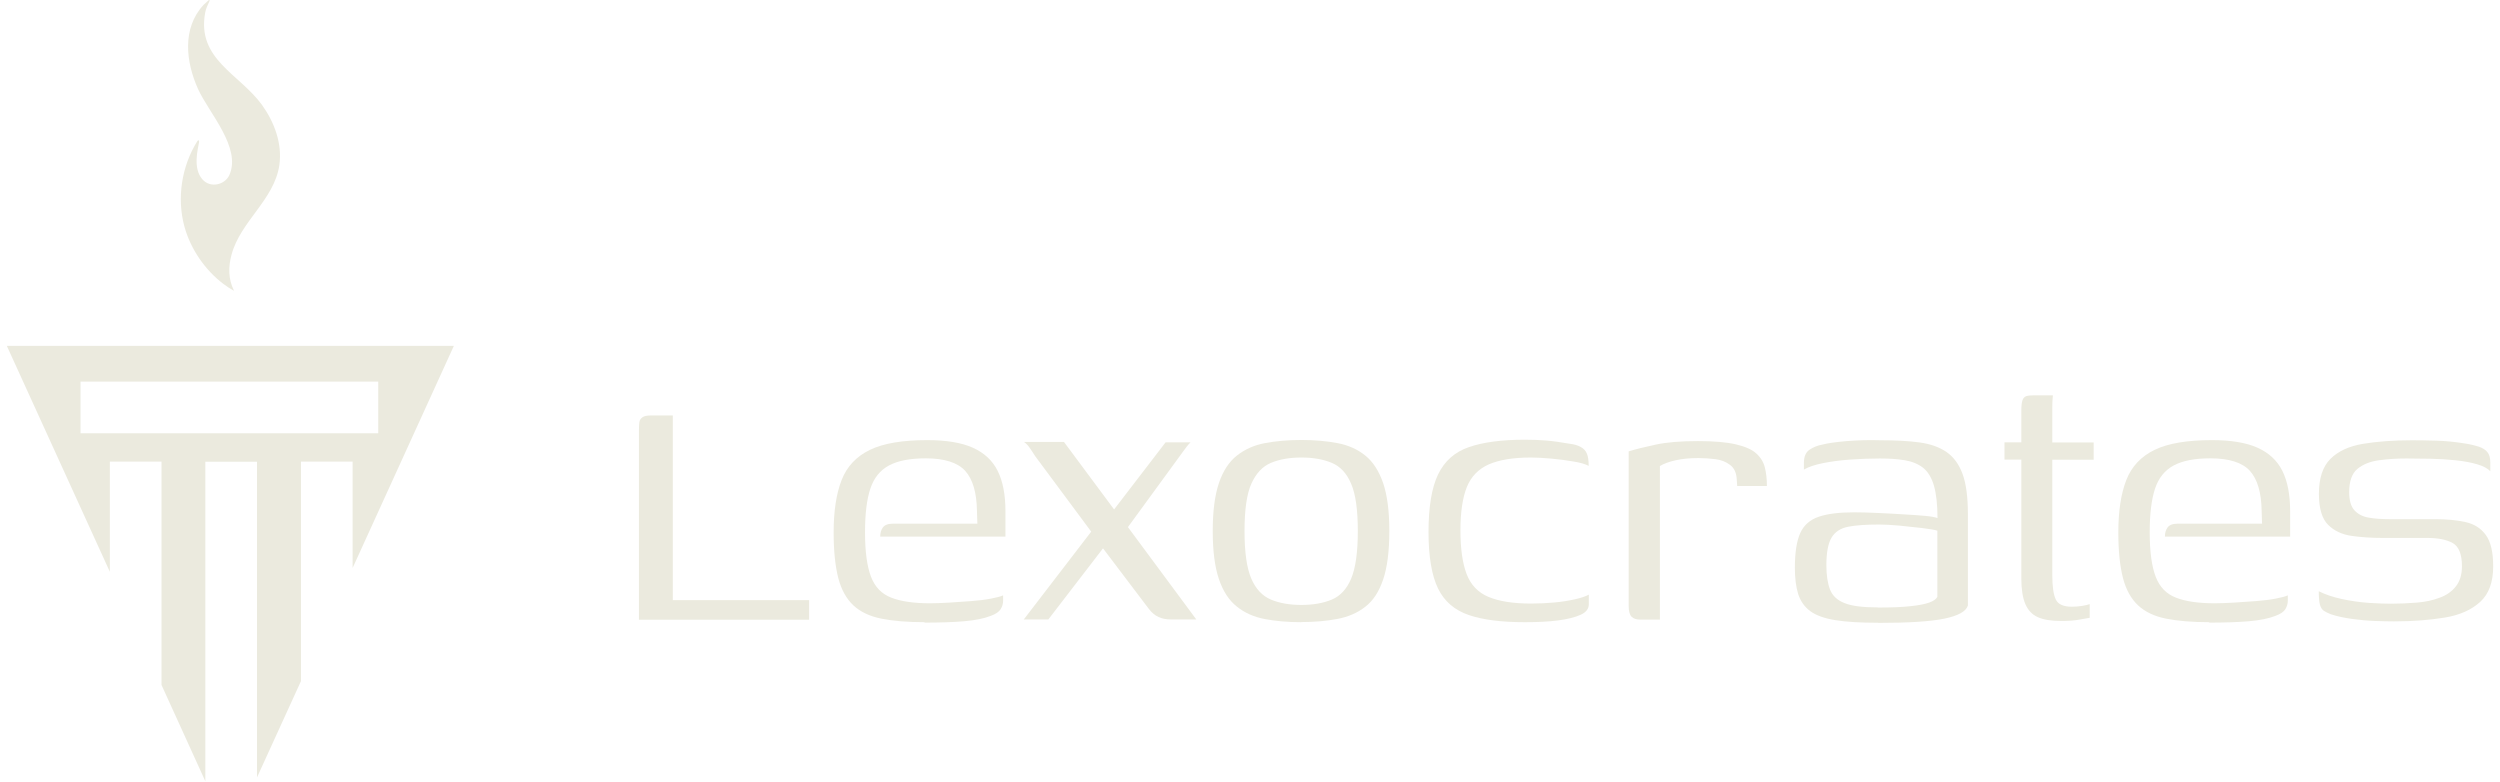
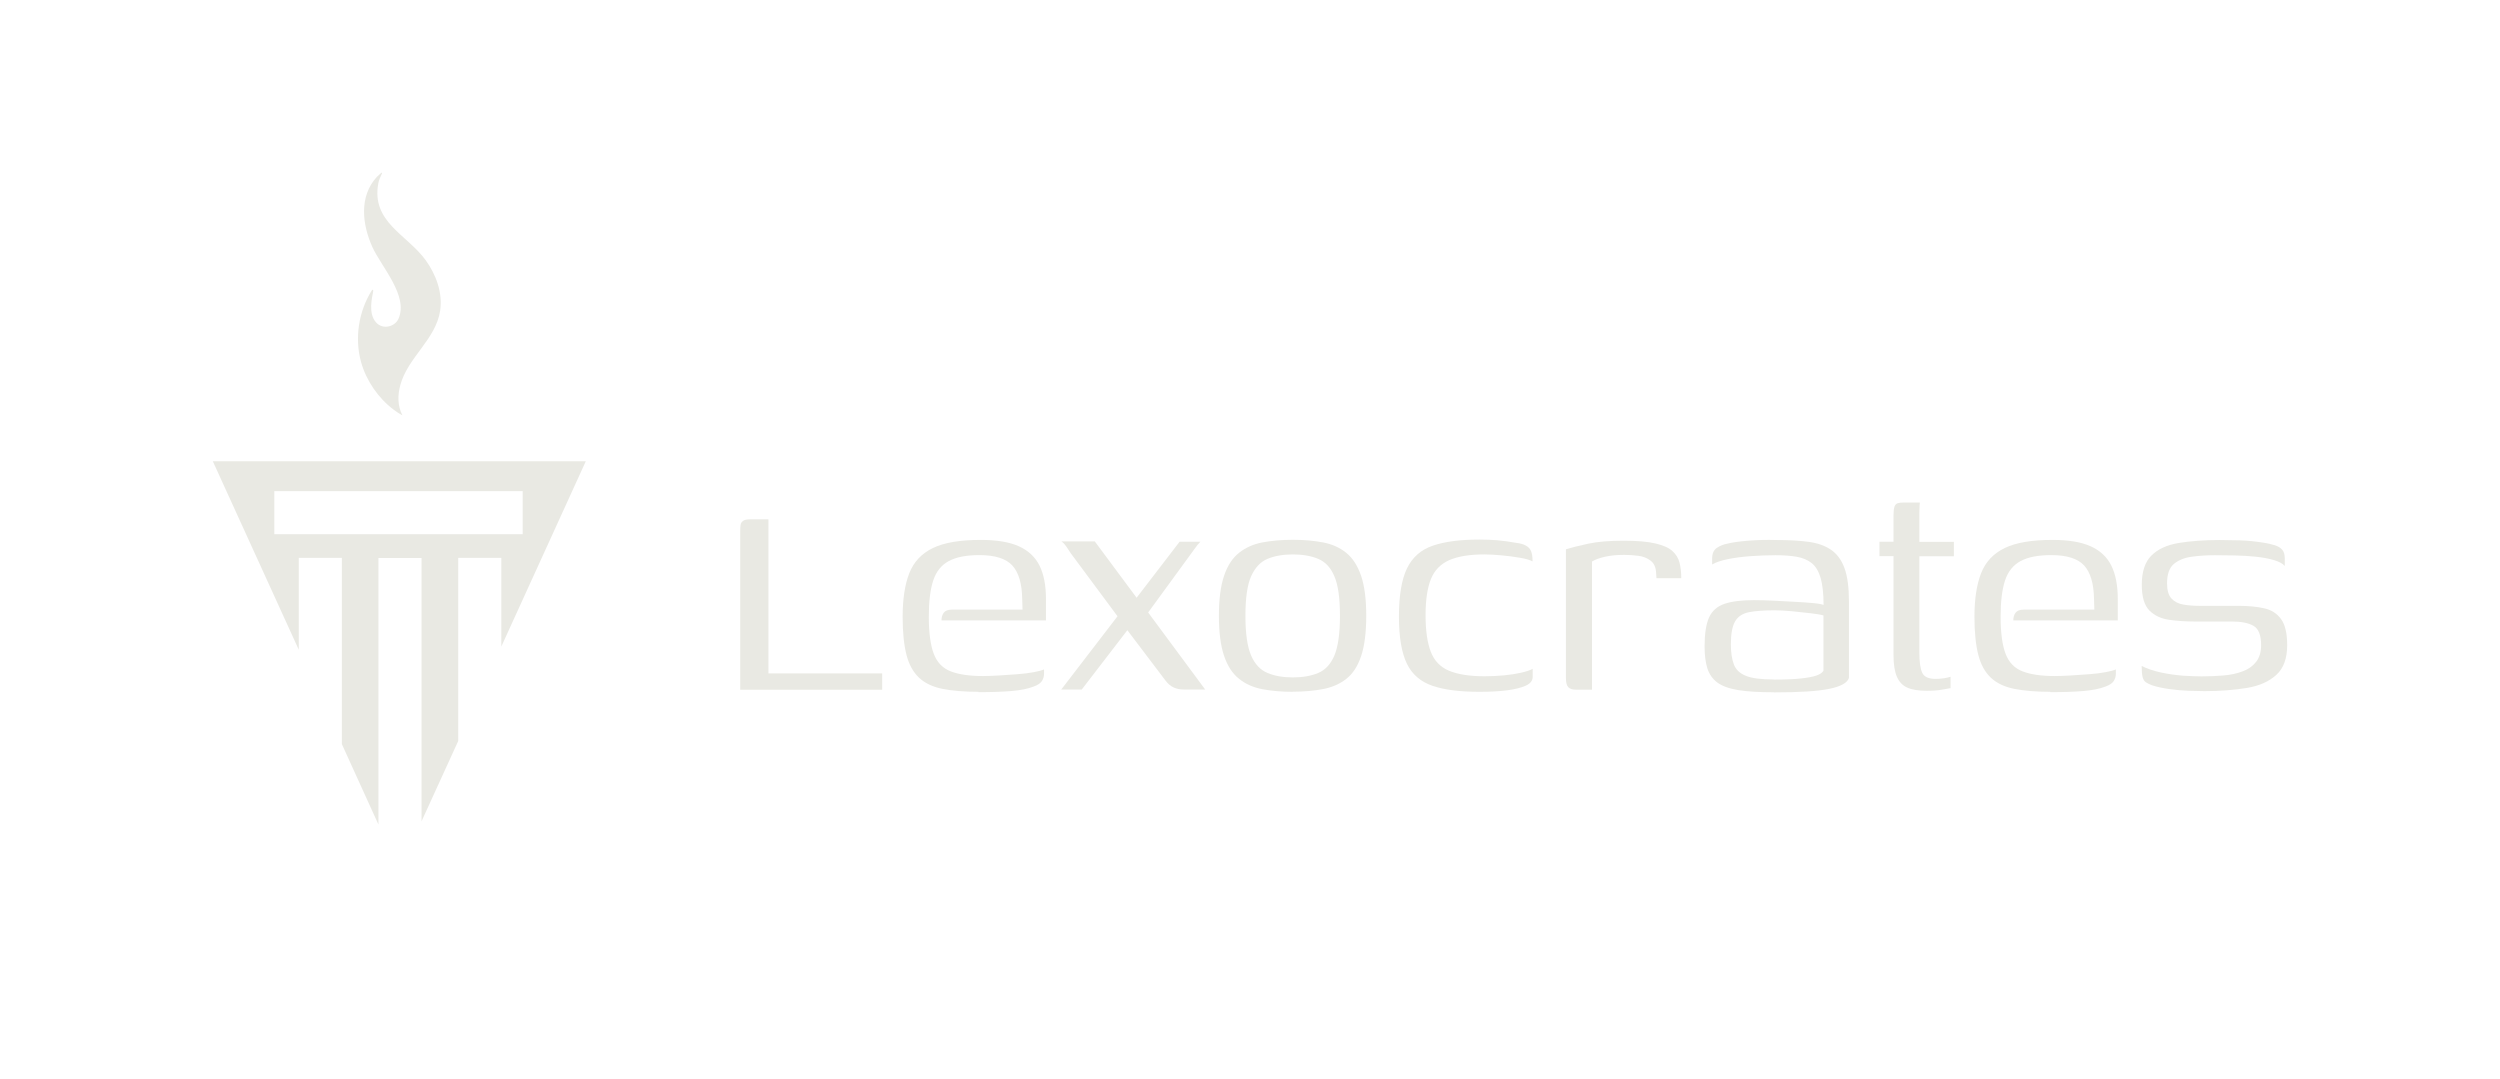
- <svg xmlns="http://www.w3.org/2000/svg" width="256" height="80" viewBox="0 0 256 80" fill="none">
-   <path d="M68.895 42.529V61.455H82.854V63.461H65.429V44.044C65.429 43.708 65.444 43.441 65.472 43.23C65.5 43.02 65.612 42.852 65.794 42.725C65.977 42.599 66.257 42.543 66.664 42.543H68.895V42.529Z" fill="#EBEADE" />
-   <path d="M94.68 63.713C92.927 63.713 91.44 63.587 90.247 63.349C89.055 63.11 88.087 62.647 87.385 61.988C86.67 61.314 86.151 60.388 85.842 59.196C85.533 58.003 85.365 56.446 85.365 54.538C85.365 52.35 85.632 50.568 86.179 49.165C86.726 47.762 87.694 46.738 89.083 46.065C90.472 45.391 92.436 45.068 94.947 45.068C96.883 45.068 98.44 45.321 99.605 45.84C100.769 46.359 101.625 47.145 102.158 48.211C102.691 49.277 102.958 50.652 102.958 52.35V54.945H90.135C90.135 54.58 90.219 54.272 90.401 54.019C90.584 53.767 90.921 53.626 91.398 53.626H100.082L100.04 52.307C100.012 50.428 99.605 49.067 98.833 48.211C98.061 47.369 96.715 46.934 94.807 46.934C93.193 46.934 91.945 47.173 91.033 47.664C90.121 48.155 89.49 48.941 89.125 50.035C88.76 51.129 88.578 52.616 88.578 54.496C88.578 56.502 88.788 58.017 89.195 59.07C89.602 60.122 90.289 60.823 91.271 61.202C92.239 61.581 93.558 61.777 95.228 61.777C95.803 61.777 96.462 61.749 97.206 61.707C97.949 61.665 98.693 61.609 99.45 61.553C100.208 61.497 100.881 61.413 101.471 61.3C102.06 61.188 102.481 61.076 102.719 60.964V61.511C102.719 61.819 102.635 62.1 102.467 62.38C102.298 62.647 101.962 62.886 101.443 63.068C100.769 63.334 99.871 63.517 98.735 63.615C97.599 63.713 96.238 63.755 94.666 63.755L94.68 63.713Z" fill="#EBEADE" />
-   <path d="M104.824 63.447L111.74 54.44L106.002 46.71C105.792 46.373 105.595 46.092 105.427 45.84C105.259 45.601 105.076 45.405 104.852 45.251H108.948L114.083 52.167L119.358 45.293H121.911C121.785 45.419 121.673 45.545 121.547 45.7C121.42 45.854 121.294 46.036 121.14 46.247L115.5 53.977L122.501 63.432H119.905C119.414 63.432 118.993 63.348 118.629 63.18C118.264 63.012 117.927 62.731 117.632 62.338L112.947 56.151L107.349 63.432H104.796L104.824 63.447Z" fill="#EBEADE" />
-   <path d="M133.261 63.713C131.872 63.713 130.609 63.601 129.515 63.391C128.407 63.18 127.453 62.759 126.653 62.114C125.853 61.483 125.236 60.543 124.815 59.294C124.394 58.045 124.184 56.418 124.184 54.384C124.184 52.35 124.394 50.722 124.815 49.474C125.236 48.225 125.853 47.285 126.653 46.654C127.453 46.022 128.407 45.587 129.515 45.377C130.623 45.167 131.872 45.054 133.261 45.054C134.65 45.054 135.856 45.167 136.964 45.377C138.073 45.587 139.013 46.008 139.812 46.654C140.598 47.285 141.201 48.225 141.636 49.474C142.057 50.722 142.268 52.35 142.268 54.384C142.268 56.418 142.057 58.102 141.636 59.336C141.215 60.585 140.612 61.511 139.812 62.128C139.027 62.745 138.073 63.166 136.964 63.377C135.856 63.587 134.622 63.699 133.261 63.699V63.713ZM133.261 61.946C134.467 61.946 135.505 61.763 136.375 61.398C137.245 61.034 137.904 60.318 138.353 59.266C138.802 58.2 139.041 56.586 139.041 54.398C139.041 52.209 138.816 50.596 138.353 49.53C137.904 48.464 137.245 47.762 136.375 47.397C135.505 47.032 134.467 46.85 133.261 46.85C132.054 46.85 131.016 47.032 130.146 47.397C129.276 47.762 128.617 48.477 128.14 49.53C127.663 50.596 127.439 52.209 127.439 54.398C127.439 56.586 127.677 58.2 128.14 59.266C128.603 60.332 129.276 61.034 130.146 61.398C131.016 61.763 132.054 61.946 133.261 61.946Z" fill="#EBEADE" />
-   <path d="M156.142 63.713C153.771 63.713 151.863 63.475 150.418 62.984C148.973 62.493 147.907 61.595 147.262 60.276C146.616 58.957 146.28 57.021 146.28 54.482C146.28 51.943 146.602 49.937 147.262 48.576C147.921 47.215 148.973 46.275 150.418 45.784C151.877 45.279 153.785 45.026 156.142 45.026C156.928 45.026 157.672 45.054 158.345 45.111C159.032 45.167 159.804 45.279 160.688 45.433C161.179 45.489 161.572 45.602 161.866 45.77C162.175 45.938 162.385 46.163 162.498 46.457C162.624 46.752 162.68 47.159 162.68 47.706C162.343 47.523 161.824 47.369 161.109 47.257C160.393 47.131 159.65 47.032 158.864 46.962C158.078 46.892 157.377 46.85 156.774 46.85C154.95 46.85 153.519 47.089 152.453 47.552C151.386 48.029 150.643 48.8 150.208 49.866C149.773 50.947 149.549 52.42 149.549 54.3C149.549 56.179 149.759 57.667 150.18 58.775C150.601 59.883 151.344 60.669 152.411 61.118C153.477 61.567 154.922 61.805 156.774 61.805C157.615 61.805 158.429 61.763 159.187 61.693C159.944 61.623 160.632 61.511 161.263 61.37C161.88 61.23 162.357 61.076 162.694 60.893V61.889C162.694 62.338 162.413 62.703 161.852 62.956C161.291 63.208 160.519 63.405 159.551 63.531C158.583 63.657 157.447 63.713 156.142 63.713Z" fill="#EBEADE" />
-   <path d="M169.962 63.447H167.955C167.562 63.447 167.268 63.349 167.071 63.152C166.875 62.956 166.777 62.577 166.777 62.044V46.219C167.45 46.008 168.362 45.784 169.527 45.532C170.691 45.279 172.136 45.167 173.876 45.167C175.517 45.167 176.808 45.279 177.762 45.504C178.716 45.728 179.417 46.037 179.852 46.443C180.287 46.836 180.582 47.313 180.722 47.874C180.862 48.436 180.932 49.067 180.932 49.768H177.888L177.846 49.137C177.818 48.436 177.593 47.931 177.159 47.608C176.738 47.285 176.233 47.089 175.657 47.019C175.082 46.949 174.507 46.906 173.932 46.906C173.048 46.906 172.276 46.977 171.589 47.131C170.901 47.285 170.368 47.482 169.976 47.72V63.461L169.962 63.447Z" fill="#EBEADE" />
-   <path d="M192.296 63.77C190.5 63.77 189.055 63.685 187.933 63.503C186.811 63.321 185.955 63.012 185.366 62.577C184.776 62.142 184.37 61.553 184.131 60.823C183.907 60.094 183.794 59.196 183.794 58.144C183.794 56.601 183.977 55.408 184.342 54.594C184.706 53.781 185.338 53.219 186.25 52.911C187.161 52.602 188.368 52.462 189.883 52.462C190.641 52.462 191.468 52.49 192.366 52.532C193.264 52.574 194.12 52.616 194.962 52.672C195.789 52.715 196.519 52.771 197.15 52.827C197.768 52.883 198.188 52.967 198.399 53.051C198.399 51.662 198.273 50.554 198.034 49.726C197.796 48.913 197.417 48.295 196.926 47.902C196.421 47.51 195.803 47.257 195.06 47.131C194.316 47.005 193.461 46.949 192.493 46.949C191.525 46.949 190.486 46.99 189.462 47.061C188.452 47.131 187.512 47.257 186.67 47.425C185.829 47.594 185.169 47.818 184.72 48.085V47.397C184.72 46.766 184.903 46.317 185.296 46.051C185.674 45.798 186.109 45.616 186.586 45.532C187.161 45.377 188.003 45.265 189.112 45.167C190.22 45.083 191.384 45.041 192.591 45.083C194.134 45.083 195.467 45.153 196.575 45.307C197.683 45.461 198.595 45.784 199.325 46.289C200.054 46.794 200.601 47.538 200.966 48.534C201.331 49.53 201.513 50.905 201.513 52.63V62.002C201.331 62.605 200.531 63.054 199.1 63.349C197.669 63.643 195.411 63.784 192.324 63.784L192.296 63.77ZM192.296 62.212C193.685 62.212 194.807 62.17 195.635 62.072C196.463 61.988 197.108 61.862 197.543 61.707C197.978 61.553 198.259 61.356 198.385 61.118V54.342C198.118 54.258 197.599 54.16 196.856 54.075C196.112 53.991 195.326 53.907 194.513 53.823C193.699 53.753 192.998 53.711 192.422 53.711C191.118 53.711 190.066 53.781 189.266 53.935C188.466 54.089 187.891 54.468 187.54 55.071C187.19 55.675 187.021 56.615 187.021 57.891C187.021 58.887 187.147 59.715 187.386 60.346C187.624 60.978 188.115 61.455 188.859 61.749C189.603 62.058 190.753 62.198 192.296 62.198V62.212Z" fill="#EBEADE" />
-   <path d="M211.081 63.587C210.057 63.587 209.243 63.461 208.668 63.194C208.093 62.942 207.672 62.493 207.391 61.847C207.125 61.216 206.984 60.346 206.984 59.252V47.061H205.259V45.293H206.984V42.024C206.984 41.575 207.026 41.224 207.097 41C207.167 40.776 207.307 40.635 207.489 40.565C207.672 40.509 207.924 40.481 208.261 40.481H210.211C210.211 40.481 210.211 40.677 210.183 40.874C210.169 41.07 210.155 41.351 210.155 41.715V45.307H214.392V47.075H210.155V58.901C210.155 60.08 210.281 60.922 210.52 61.398C210.758 61.889 211.305 62.128 212.161 62.128C212.498 62.128 212.849 62.1 213.213 62.044C213.578 61.988 213.831 61.918 213.985 61.861V63.264C213.803 63.292 213.452 63.349 212.933 63.447C212.414 63.545 211.796 63.587 211.067 63.587H211.081Z" fill="#EBEADE" />
-   <path d="M226.233 63.713C224.479 63.713 222.992 63.587 221.8 63.349C220.607 63.11 219.639 62.647 218.938 61.988C218.222 61.314 217.703 60.388 217.394 59.196C217.086 58.003 216.917 56.446 216.917 54.538C216.917 52.35 217.184 50.568 217.731 49.165C218.278 47.762 219.246 46.738 220.635 46.065C222.024 45.391 223.988 45.068 226.499 45.068C228.436 45.068 229.993 45.321 231.157 45.84C232.322 46.359 233.177 47.145 233.711 48.211C234.244 49.277 234.51 50.652 234.51 52.35V54.945H221.687C221.687 54.58 221.772 54.272 221.954 54.019C222.136 53.767 222.473 53.626 222.95 53.626H231.634L231.592 52.307C231.564 50.428 231.157 49.067 230.386 48.211C229.614 47.369 228.267 46.934 226.359 46.934C224.746 46.934 223.497 47.173 222.585 47.664C221.673 48.155 221.042 48.941 220.677 50.035C220.313 51.129 220.13 52.616 220.13 54.496C220.13 56.502 220.341 58.017 220.747 59.07C221.154 60.122 221.842 60.823 222.824 61.202C223.792 61.581 225.111 61.777 226.78 61.777C227.355 61.777 228.015 61.749 228.758 61.707C229.502 61.665 230.245 61.609 231.003 61.553C231.76 61.497 232.434 61.413 233.023 61.3C233.612 61.188 234.033 61.076 234.272 60.964V61.511C234.272 61.819 234.188 62.1 234.019 62.38C233.851 62.647 233.514 62.886 232.995 63.068C232.322 63.334 231.424 63.517 230.287 63.615C229.151 63.713 227.79 63.755 226.219 63.755L226.233 63.713Z" fill="#EBEADE" />
-   <path d="M245.144 63.629C244.625 63.629 243.98 63.615 243.208 63.587C242.437 63.559 241.651 63.489 240.837 63.377C240.038 63.264 239.308 63.11 238.677 62.9C238.368 62.773 238.13 62.661 237.947 62.535C237.765 62.409 237.639 62.198 237.555 61.904C237.484 61.595 237.442 61.146 237.442 60.543C238.116 60.879 238.901 61.146 239.813 61.342C240.725 61.539 241.637 61.665 242.549 61.735C243.461 61.791 244.219 61.819 244.822 61.819C245.734 61.819 246.618 61.777 247.487 61.707C248.357 61.637 249.129 61.469 249.83 61.202C250.532 60.95 251.079 60.557 251.486 60.038C251.893 59.519 252.103 58.845 252.103 57.989C252.103 56.741 251.78 55.955 251.149 55.604C250.518 55.254 249.648 55.085 248.554 55.085H243.966C242.844 55.085 241.791 55.015 240.809 54.875C239.827 54.735 239.014 54.356 238.396 53.739C237.779 53.121 237.456 52.069 237.456 50.582C237.456 48.969 237.849 47.776 238.635 46.99C239.421 46.205 240.543 45.686 241.974 45.447C243.419 45.209 245.088 45.083 246.996 45.083C247.698 45.083 248.525 45.096 249.494 45.125C250.462 45.153 251.387 45.251 252.271 45.391C252.875 45.475 253.38 45.602 253.801 45.728C254.207 45.868 254.516 46.05 254.712 46.303C254.909 46.541 255.007 46.892 255.007 47.355V48.267C254.74 47.959 254.277 47.72 253.646 47.538C253.015 47.355 252.271 47.215 251.444 47.131C250.616 47.047 249.746 46.99 248.876 46.976C247.992 46.962 247.179 46.948 246.421 46.948C245.453 46.948 244.513 47.005 243.601 47.131C242.689 47.257 241.96 47.552 241.399 48.015C240.837 48.492 240.557 49.277 240.557 50.4C240.557 51.255 240.739 51.873 241.104 52.265C241.469 52.658 241.96 52.911 242.577 53.009C243.194 53.121 243.91 53.163 244.696 53.163H249.381C250.532 53.163 251.556 53.261 252.454 53.458C253.352 53.654 254.039 54.089 254.544 54.777C255.049 55.464 255.302 56.53 255.302 57.989C255.302 59.603 254.867 60.809 253.983 61.623C253.099 62.437 251.893 62.984 250.363 63.236C248.834 63.489 247.095 63.629 245.158 63.629H245.144Z" fill="#EBEADE" />
-   <path d="M11.248 47.271H16.538V70.139L21.027 80.001V47.285H26.316V79.609L30.819 69.746V47.271H36.108V58.158L46.476 35.416H0.698L11.248 58.551V47.285V47.271ZM8.246 39.078H38.732V44.367H8.246V39.078Z" fill="#EBEADE" />
-   <path d="M23.931 29.763C23.566 29.566 23.216 29.328 22.879 29.075C20.999 27.658 19.526 25.512 18.895 23.239C18.081 20.293 18.6 17.01 20.213 14.443C20.284 14.331 20.424 14.316 20.382 14.569C20.255 15.299 19.736 17.235 20.718 18.357C21.546 19.311 23.033 18.918 23.482 17.936C24.745 15.116 21.392 11.567 20.284 9.126C19.035 6.362 18.614 2.911 20.845 0.498C20.901 0.442 21.308 0.063 21.336 0.049C21.448 -0.035 21.518 -0.021 21.434 0.147C21.279 0.498 21.083 0.876 21.013 1.283C20.115 6.067 24.534 7.568 26.835 10.753C28.098 12.521 28.925 14.723 28.603 16.926C28.07 20.475 24.619 22.664 23.707 26.087C23.37 27.336 23.37 28.584 23.959 29.763H23.931Z" fill="#EBEADE" />
+ <svg xmlns="http://www.w3.org/2000/svg" width="350" height="151" viewBox="0 0 350 151" fill="none">
+   <path d="M107.582 72.69V94.278H123.505V96.566H103.63V74.419C103.63 74.035 103.646 73.731 103.678 73.49C103.71 73.251 103.838 73.058 104.046 72.915C104.254 72.77 104.574 72.706 105.038 72.706H107.582V72.69Z" fill="#E9E9E3" />
+   <path d="M136.995 96.854C134.994 96.854 133.298 96.71 131.938 96.438C130.578 96.166 129.474 95.638 128.673 94.886C127.857 94.118 127.265 93.061 126.913 91.701C126.561 90.341 126.369 88.565 126.369 86.388C126.369 83.892 126.673 81.86 127.297 80.26C127.921 78.659 129.026 77.491 130.61 76.723C132.194 75.955 134.434 75.587 137.299 75.587C139.507 75.587 141.283 75.875 142.612 76.467C143.94 77.059 144.916 77.955 145.524 79.171C146.132 80.388 146.436 81.956 146.436 83.892V86.853H131.81C131.81 86.436 131.906 86.084 132.114 85.796C132.322 85.508 132.706 85.348 133.25 85.348H143.156L143.108 83.844C143.076 81.7 142.612 80.148 141.731 79.171C140.851 78.211 139.315 77.715 137.139 77.715C135.298 77.715 133.874 77.987 132.834 78.547C131.794 79.107 131.074 80.004 130.658 81.252C130.242 82.5 130.034 84.196 130.034 86.341C130.034 88.629 130.274 90.357 130.738 91.557C131.202 92.757 131.986 93.558 133.106 93.99C134.21 94.422 135.715 94.646 137.619 94.646C138.275 94.646 139.027 94.614 139.875 94.566C140.723 94.518 141.571 94.454 142.436 94.39C143.3 94.326 144.068 94.23 144.74 94.102C145.412 93.974 145.892 93.846 146.164 93.718V94.342C146.164 94.694 146.068 95.014 145.876 95.334C145.684 95.638 145.3 95.91 144.708 96.118C143.94 96.422 142.916 96.63 141.619 96.742C140.323 96.854 138.771 96.902 136.979 96.902L136.995 96.854Z" fill="#E9E9E3" />
+   <path d="M148.564 96.549L156.453 86.276L149.908 77.459C149.668 77.075 149.444 76.755 149.252 76.466C149.06 76.195 148.852 75.971 148.596 75.794H153.269L159.126 83.684L165.143 75.842H168.055C167.911 75.987 167.783 76.13 167.639 76.306C167.495 76.483 167.351 76.691 167.175 76.931L160.742 85.748L168.727 96.534H165.767C165.207 96.534 164.727 96.438 164.311 96.245C163.894 96.053 163.51 95.733 163.174 95.285L157.83 88.228L151.445 96.534H148.532L148.564 96.549Z" fill="#E9E9E3" />
+   <path d="M181.001 96.854C179.417 96.854 177.977 96.726 176.728 96.486C175.464 96.246 174.376 95.766 173.464 95.03C172.552 94.309 171.848 93.237 171.368 91.813C170.888 90.389 170.647 88.533 170.647 86.212C170.647 83.892 170.888 82.036 171.368 80.612C171.848 79.187 172.552 78.115 173.464 77.395C174.376 76.675 175.464 76.179 176.728 75.939C177.993 75.699 179.417 75.571 181.001 75.571C182.585 75.571 183.961 75.699 185.226 75.939C186.49 76.179 187.562 76.659 188.474 77.395C189.37 78.115 190.058 79.187 190.554 80.612C191.034 82.036 191.274 83.892 191.274 86.212C191.274 88.533 191.034 90.453 190.554 91.861C190.074 93.285 189.386 94.342 188.474 95.046C187.578 95.75 186.49 96.23 185.226 96.47C183.961 96.71 182.553 96.838 181.001 96.838V96.854ZM181.001 94.838C182.377 94.838 183.561 94.63 184.554 94.213C185.546 93.797 186.298 92.981 186.81 91.781C187.322 90.565 187.594 88.725 187.594 86.228C187.594 83.732 187.338 81.892 186.81 80.676C186.298 79.459 185.546 78.659 184.554 78.243C183.561 77.827 182.377 77.619 181.001 77.619C179.625 77.619 178.441 77.827 177.448 78.243C176.456 78.659 175.704 79.475 175.16 80.676C174.616 81.892 174.36 83.732 174.36 86.228C174.36 88.725 174.632 90.565 175.16 91.781C175.688 92.997 176.456 93.797 177.448 94.213C178.441 94.63 179.625 94.838 181.001 94.838Z" fill="#E9E9E3" />
+   <path d="M207.101 96.854C204.396 96.854 202.22 96.582 200.572 96.022C198.924 95.462 197.707 94.438 196.971 92.934C196.235 91.429 195.851 89.221 195.851 86.325C195.851 83.428 196.219 81.14 196.971 79.588C197.723 78.035 198.924 76.963 200.572 76.403C202.236 75.827 204.412 75.539 207.101 75.539C207.997 75.539 208.845 75.571 209.613 75.635C210.397 75.699 211.277 75.827 212.285 76.003C212.846 76.067 213.294 76.195 213.63 76.387C213.982 76.579 214.222 76.835 214.35 77.171C214.494 77.507 214.558 77.971 214.558 78.596C214.174 78.388 213.582 78.212 212.766 78.083C211.949 77.939 211.101 77.827 210.205 77.747C209.309 77.667 208.509 77.619 207.821 77.619C205.741 77.619 204.108 77.891 202.892 78.419C201.676 78.964 200.828 79.844 200.332 81.06C199.836 82.292 199.58 83.972 199.58 86.117C199.58 88.261 199.82 89.957 200.3 91.221C200.78 92.486 201.628 93.382 202.844 93.894C204.06 94.406 205.709 94.678 207.821 94.678C208.781 94.678 209.709 94.63 210.573 94.55C211.437 94.47 212.221 94.342 212.942 94.182C213.646 94.022 214.19 93.846 214.574 93.638V94.774C214.574 95.286 214.254 95.702 213.614 95.99C212.974 96.278 212.093 96.502 210.989 96.646C209.885 96.79 208.589 96.854 207.101 96.854Z" fill="#E9E9E3" />
+   <path d="M222.863 96.55H220.575C220.127 96.55 219.791 96.438 219.567 96.214C219.342 95.99 219.23 95.558 219.23 94.95V76.899C219.999 76.659 221.039 76.403 222.367 76.115C223.695 75.827 225.343 75.699 227.328 75.699C229.2 75.699 230.672 75.827 231.76 76.083C232.848 76.339 233.649 76.691 234.145 77.155C234.641 77.603 234.977 78.148 235.137 78.788C235.297 79.428 235.377 80.148 235.377 80.948H231.904L231.856 80.228C231.824 79.428 231.568 78.852 231.072 78.484C230.592 78.116 230.016 77.891 229.36 77.811C228.704 77.731 228.048 77.683 227.392 77.683C226.384 77.683 225.503 77.763 224.719 77.939C223.935 78.116 223.327 78.34 222.879 78.612V96.566L222.863 96.55Z" fill="#E9E9E3" />
+   <path d="M248.339 96.918C246.291 96.918 244.643 96.822 243.362 96.614C242.082 96.406 241.106 96.054 240.434 95.558C239.762 95.062 239.298 94.39 239.026 93.558C238.77 92.725 238.642 91.701 238.642 90.501C238.642 88.741 238.85 87.38 239.266 86.452C239.682 85.524 240.402 84.884 241.442 84.532C242.482 84.18 243.858 84.02 245.587 84.02C246.451 84.02 247.395 84.052 248.419 84.1C249.443 84.148 250.419 84.196 251.379 84.26C252.324 84.308 253.156 84.372 253.876 84.436C254.58 84.5 255.06 84.596 255.3 84.692C255.3 83.108 255.156 81.844 254.884 80.9C254.612 79.972 254.18 79.267 253.62 78.819C253.044 78.371 252.34 78.083 251.491 77.939C250.643 77.795 249.667 77.731 248.563 77.731C247.459 77.731 246.275 77.779 245.107 77.859C243.954 77.939 242.882 78.083 241.922 78.275C240.962 78.467 240.21 78.723 239.698 79.027V78.243C239.698 77.523 239.906 77.011 240.354 76.707C240.786 76.419 241.282 76.211 241.826 76.115C242.482 75.939 243.442 75.811 244.707 75.699C245.971 75.603 247.299 75.555 248.675 75.603C250.435 75.603 251.956 75.683 253.22 75.859C254.484 76.035 255.524 76.403 256.356 76.979C257.188 77.555 257.812 78.403 258.228 79.539C258.645 80.676 258.853 82.244 258.853 84.212V94.902C258.645 95.59 257.732 96.102 256.1 96.438C254.468 96.774 251.892 96.934 248.371 96.934L248.339 96.918ZM248.339 95.142C249.923 95.142 251.203 95.094 252.148 94.982C253.092 94.886 253.828 94.742 254.324 94.566C254.82 94.39 255.14 94.165 255.284 93.894V86.164C254.98 86.068 254.388 85.956 253.54 85.86C252.692 85.764 251.796 85.668 250.867 85.572C249.939 85.492 249.139 85.444 248.483 85.444C246.995 85.444 245.795 85.524 244.883 85.7C243.97 85.876 243.314 86.308 242.914 86.996C242.514 87.685 242.322 88.757 242.322 90.213C242.322 91.349 242.466 92.293 242.738 93.013C243.01 93.734 243.57 94.278 244.418 94.614C245.267 94.966 246.579 95.126 248.339 95.126V95.142Z" fill="#E9E9E3" />
+   <path d="M269.766 96.71C268.598 96.71 267.67 96.566 267.014 96.262C266.357 95.974 265.877 95.462 265.557 94.726C265.253 94.006 265.093 93.014 265.093 91.766V77.86H263.125V75.843H265.093V72.115C265.093 71.603 265.141 71.203 265.221 70.947C265.301 70.691 265.461 70.531 265.669 70.451C265.877 70.386 266.165 70.355 266.55 70.355H268.774C268.774 70.355 268.774 70.579 268.742 70.803C268.726 71.027 268.71 71.347 268.71 71.763V75.859H273.543V77.876H268.71V91.366C268.71 92.71 268.854 93.67 269.126 94.214C269.398 94.774 270.022 95.046 270.998 95.046C271.382 95.046 271.782 95.014 272.198 94.95C272.614 94.886 272.902 94.806 273.078 94.742V96.342C272.87 96.374 272.47 96.438 271.878 96.55C271.286 96.662 270.582 96.71 269.75 96.71H269.766Z" fill="#E9E9E3" />
+   <path d="M287.048 96.854C285.048 96.854 283.352 96.71 281.992 96.438C280.631 96.166 279.527 95.638 278.727 94.886C277.911 94.118 277.319 93.061 276.967 91.701C276.615 90.341 276.423 88.565 276.423 86.388C276.423 83.892 276.727 81.86 277.351 80.26C277.975 78.659 279.079 77.491 280.663 76.723C282.248 75.955 284.488 75.587 287.352 75.587C289.561 75.587 291.337 75.875 292.665 76.467C293.993 77.059 294.97 77.955 295.578 79.171C296.186 80.388 296.49 81.956 296.49 83.892V86.853H281.864C281.864 86.436 281.96 86.084 282.168 85.796C282.376 85.508 282.76 85.348 283.304 85.348H293.209L293.161 83.844C293.129 81.7 292.665 80.148 291.785 79.171C290.905 78.211 289.369 77.715 287.192 77.715C285.352 77.715 283.928 77.987 282.888 78.547C281.848 79.107 281.128 80.004 280.711 81.252C280.295 82.5 280.087 84.196 280.087 86.341C280.087 88.629 280.327 90.357 280.792 91.557C281.256 92.757 282.04 93.558 283.16 93.99C284.264 94.422 285.768 94.646 287.673 94.646C288.329 94.646 289.081 94.614 289.929 94.566C290.777 94.518 291.625 94.454 292.489 94.39C293.353 94.326 294.121 94.23 294.794 94.102C295.466 93.974 295.946 93.846 296.218 93.718V94.342C296.218 94.694 296.122 95.014 295.93 95.334C295.738 95.638 295.354 95.91 294.762 96.118C293.993 96.422 292.969 96.63 291.673 96.742C290.377 96.854 288.825 96.902 287.032 96.902L287.048 96.854Z" fill="#E9E9E3" />
+   <path d="M308.62 96.758C308.028 96.758 307.292 96.742 306.411 96.71C305.531 96.678 304.635 96.598 303.707 96.47C302.795 96.342 301.963 96.166 301.243 95.926C300.891 95.782 300.619 95.654 300.411 95.51C300.203 95.366 300.059 95.126 299.962 94.79C299.882 94.438 299.834 93.926 299.834 93.238C300.603 93.622 301.499 93.926 302.539 94.15C303.579 94.374 304.619 94.518 305.659 94.598C306.699 94.662 307.564 94.694 308.252 94.694C309.292 94.694 310.3 94.646 311.292 94.566C312.284 94.486 313.164 94.294 313.965 93.99C314.765 93.702 315.389 93.254 315.853 92.662C316.317 92.069 316.557 91.301 316.557 90.325C316.557 88.901 316.189 88.005 315.469 87.605C314.749 87.205 313.757 87.013 312.508 87.013H307.276C305.995 87.013 304.795 86.933 303.675 86.773C302.555 86.613 301.627 86.181 300.923 85.477C300.219 84.772 299.85 83.572 299.85 81.876C299.85 80.036 300.299 78.675 301.195 77.779C302.091 76.883 303.371 76.291 305.003 76.019C306.651 75.747 308.556 75.603 310.732 75.603C311.532 75.603 312.476 75.619 313.58 75.651C314.685 75.683 315.741 75.795 316.749 75.955C317.437 76.051 318.013 76.195 318.493 76.339C318.957 76.499 319.309 76.707 319.533 76.995C319.757 77.267 319.869 77.667 319.869 78.195V79.236C319.565 78.883 319.037 78.612 318.317 78.403C317.597 78.195 316.749 78.035 315.805 77.939C314.861 77.843 313.869 77.779 312.876 77.763C311.868 77.747 310.94 77.731 310.076 77.731C308.972 77.731 307.9 77.795 306.86 77.939C305.819 78.083 304.987 78.419 304.347 78.948C303.707 79.492 303.387 80.388 303.387 81.668C303.387 82.644 303.595 83.348 304.011 83.796C304.427 84.244 304.987 84.532 305.691 84.644C306.395 84.772 307.212 84.82 308.108 84.82H313.452C314.765 84.82 315.933 84.932 316.957 85.156C317.981 85.38 318.765 85.876 319.341 86.661C319.917 87.445 320.205 88.661 320.205 90.325C320.205 92.165 319.709 93.542 318.701 94.47C317.693 95.398 316.317 96.022 314.573 96.31C312.828 96.598 310.844 96.758 308.636 96.758H308.62Z" fill="#E9E9E3" />
+   <path d="M41.829 78.1H47.862V104.183L52.982 115.433V78.116H59.015V114.985L64.152 103.735V78.1H70.185V90.517L82.011 64.578H29.795L41.829 90.966V78.116V78.1ZM38.404 68.754H73.177V74.787H38.404V68.754Z" fill="#E9E9E3" />
+   <path d="M56.295 58.129C55.879 57.905 55.479 57.633 55.095 57.344C52.951 55.728 51.27 53.28 50.55 50.688C49.622 47.327 50.214 43.583 52.054 40.654C52.135 40.526 52.294 40.51 52.246 40.798C52.102 41.63 51.51 43.839 52.631 45.119C53.575 46.207 55.271 45.759 55.783 44.639C57.223 41.422 53.399 37.374 52.135 34.589C50.71 31.437 50.23 27.5 52.775 24.748C52.839 24.684 53.303 24.252 53.335 24.236C53.463 24.14 53.543 24.156 53.447 24.348C53.271 24.748 53.047 25.18 52.967 25.644C51.943 31.101 56.983 32.813 59.608 36.445C61.048 38.462 61.992 40.974 61.624 43.486C61.016 47.535 57.079 50.031 56.039 53.936C55.655 55.36 55.655 56.784 56.327 58.129H56.295Z" fill="#E9E9E3" />
</svg>
